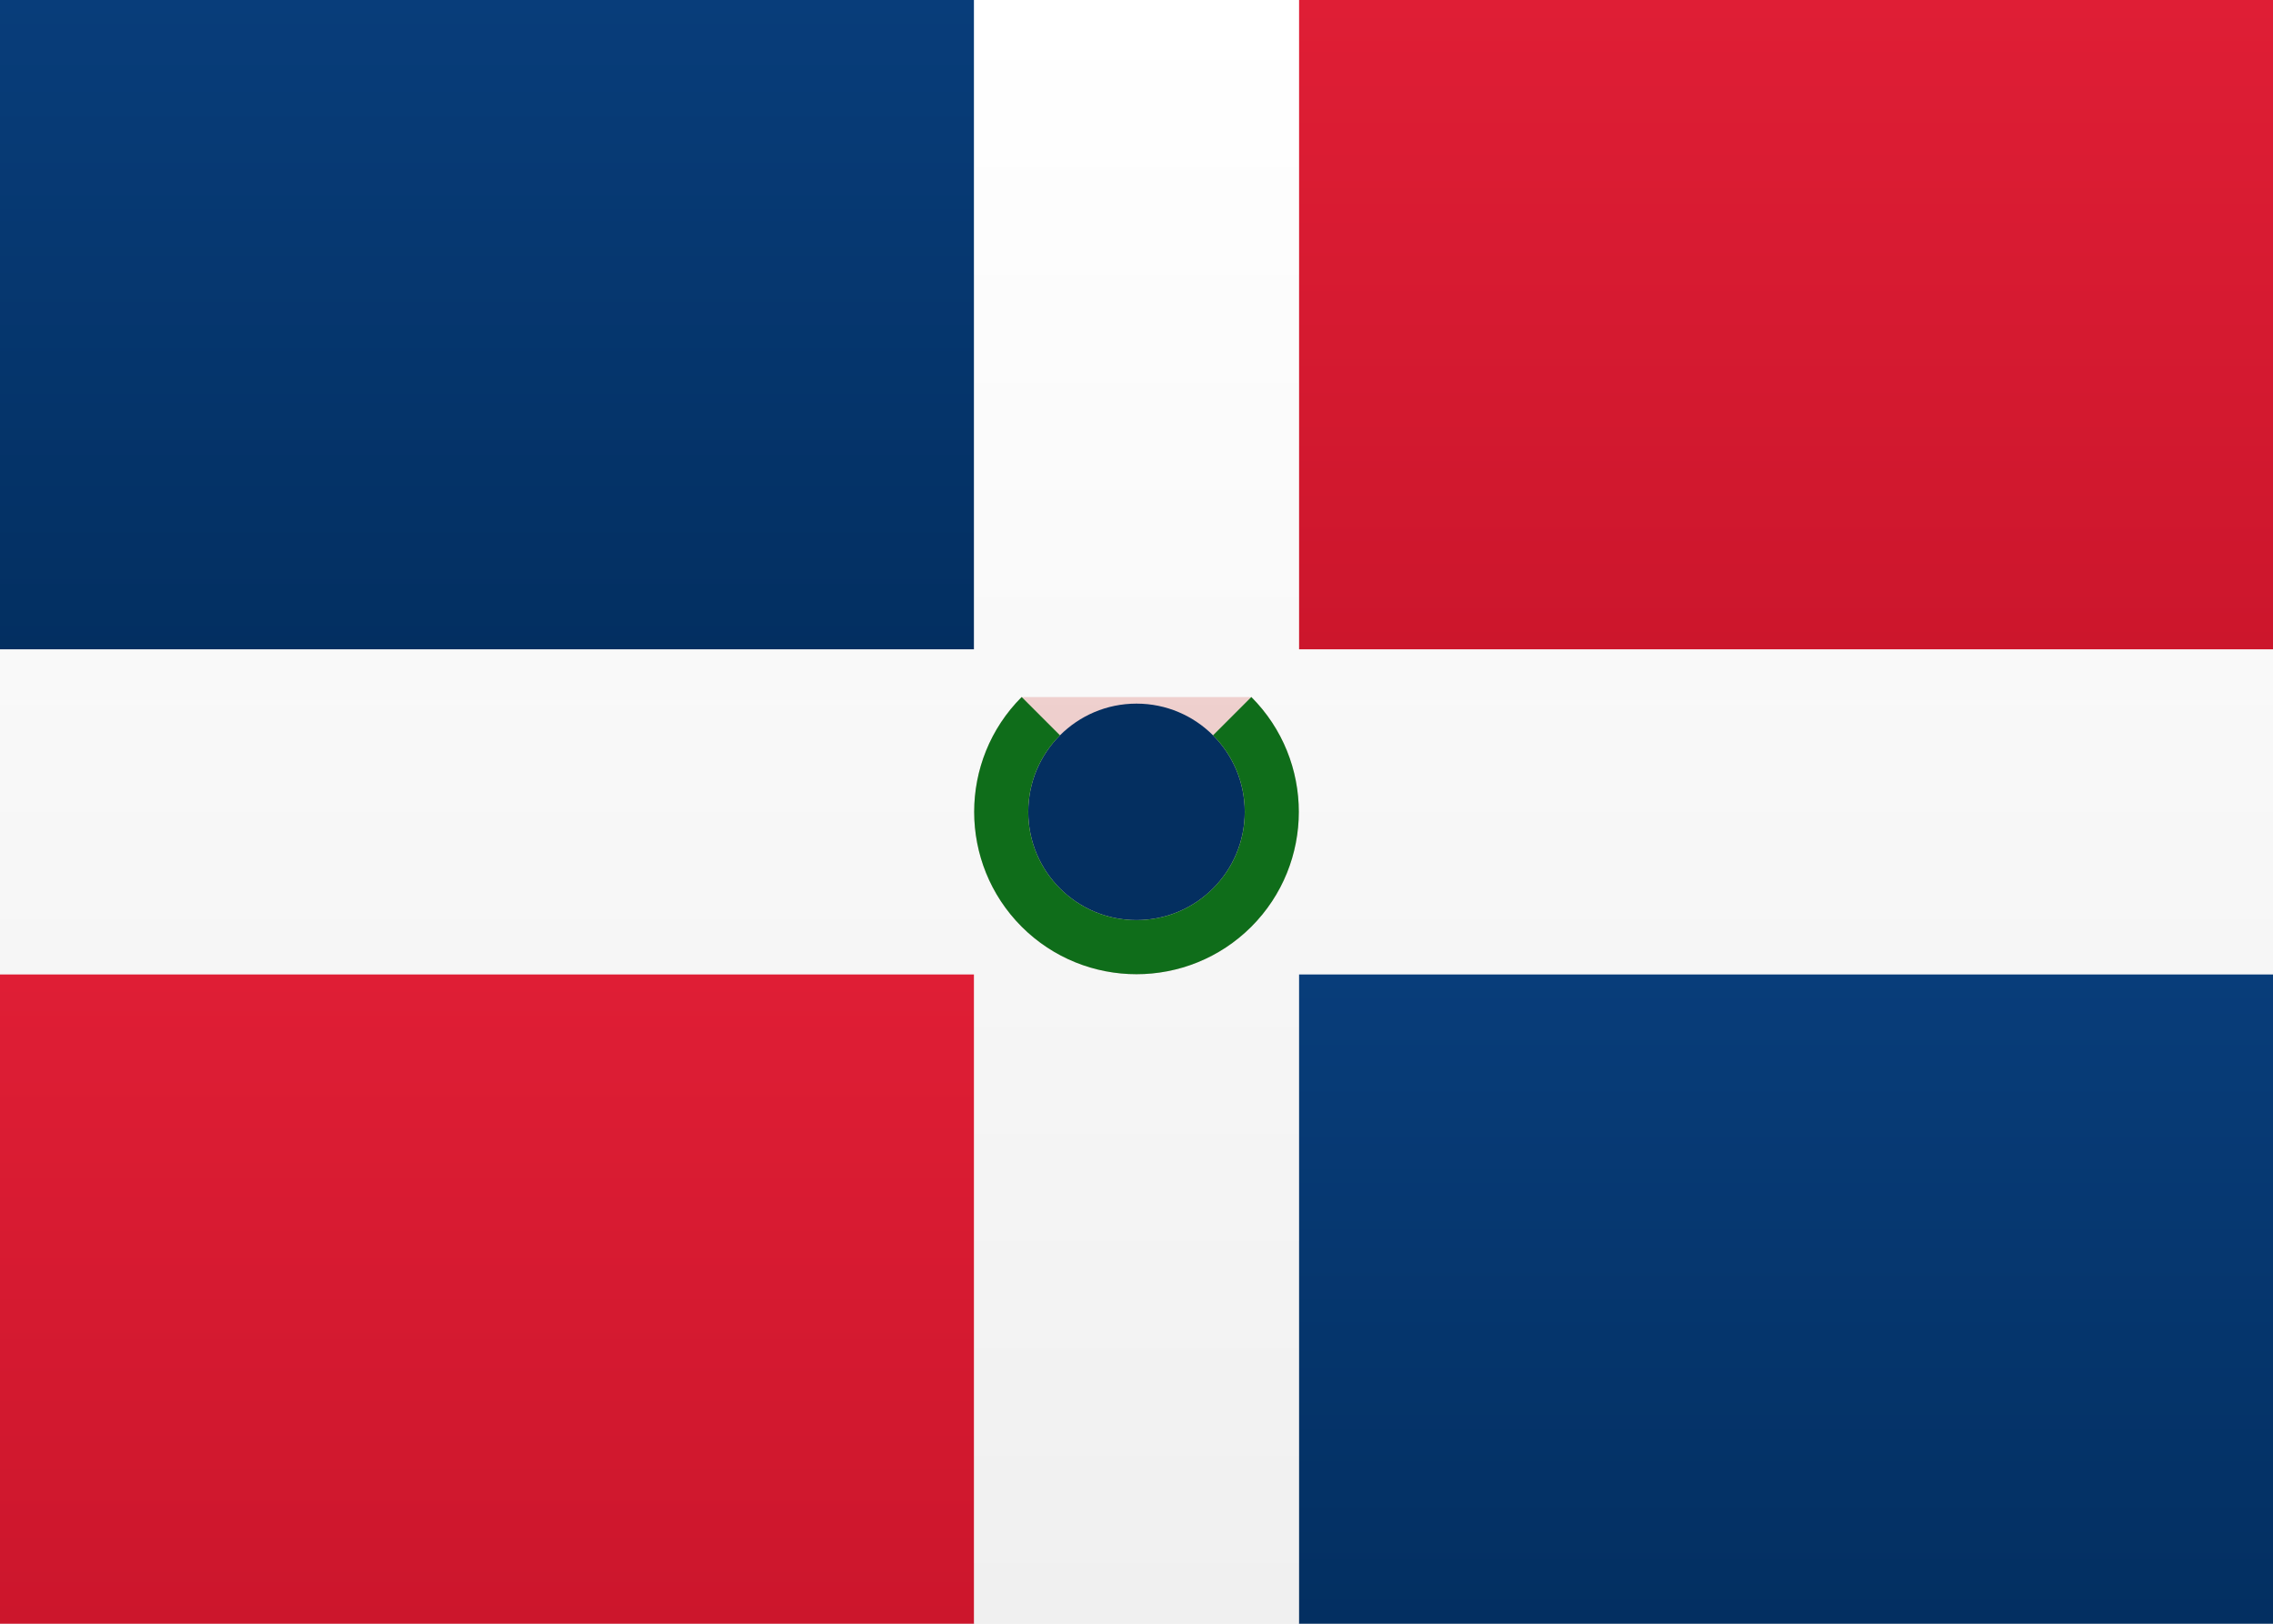
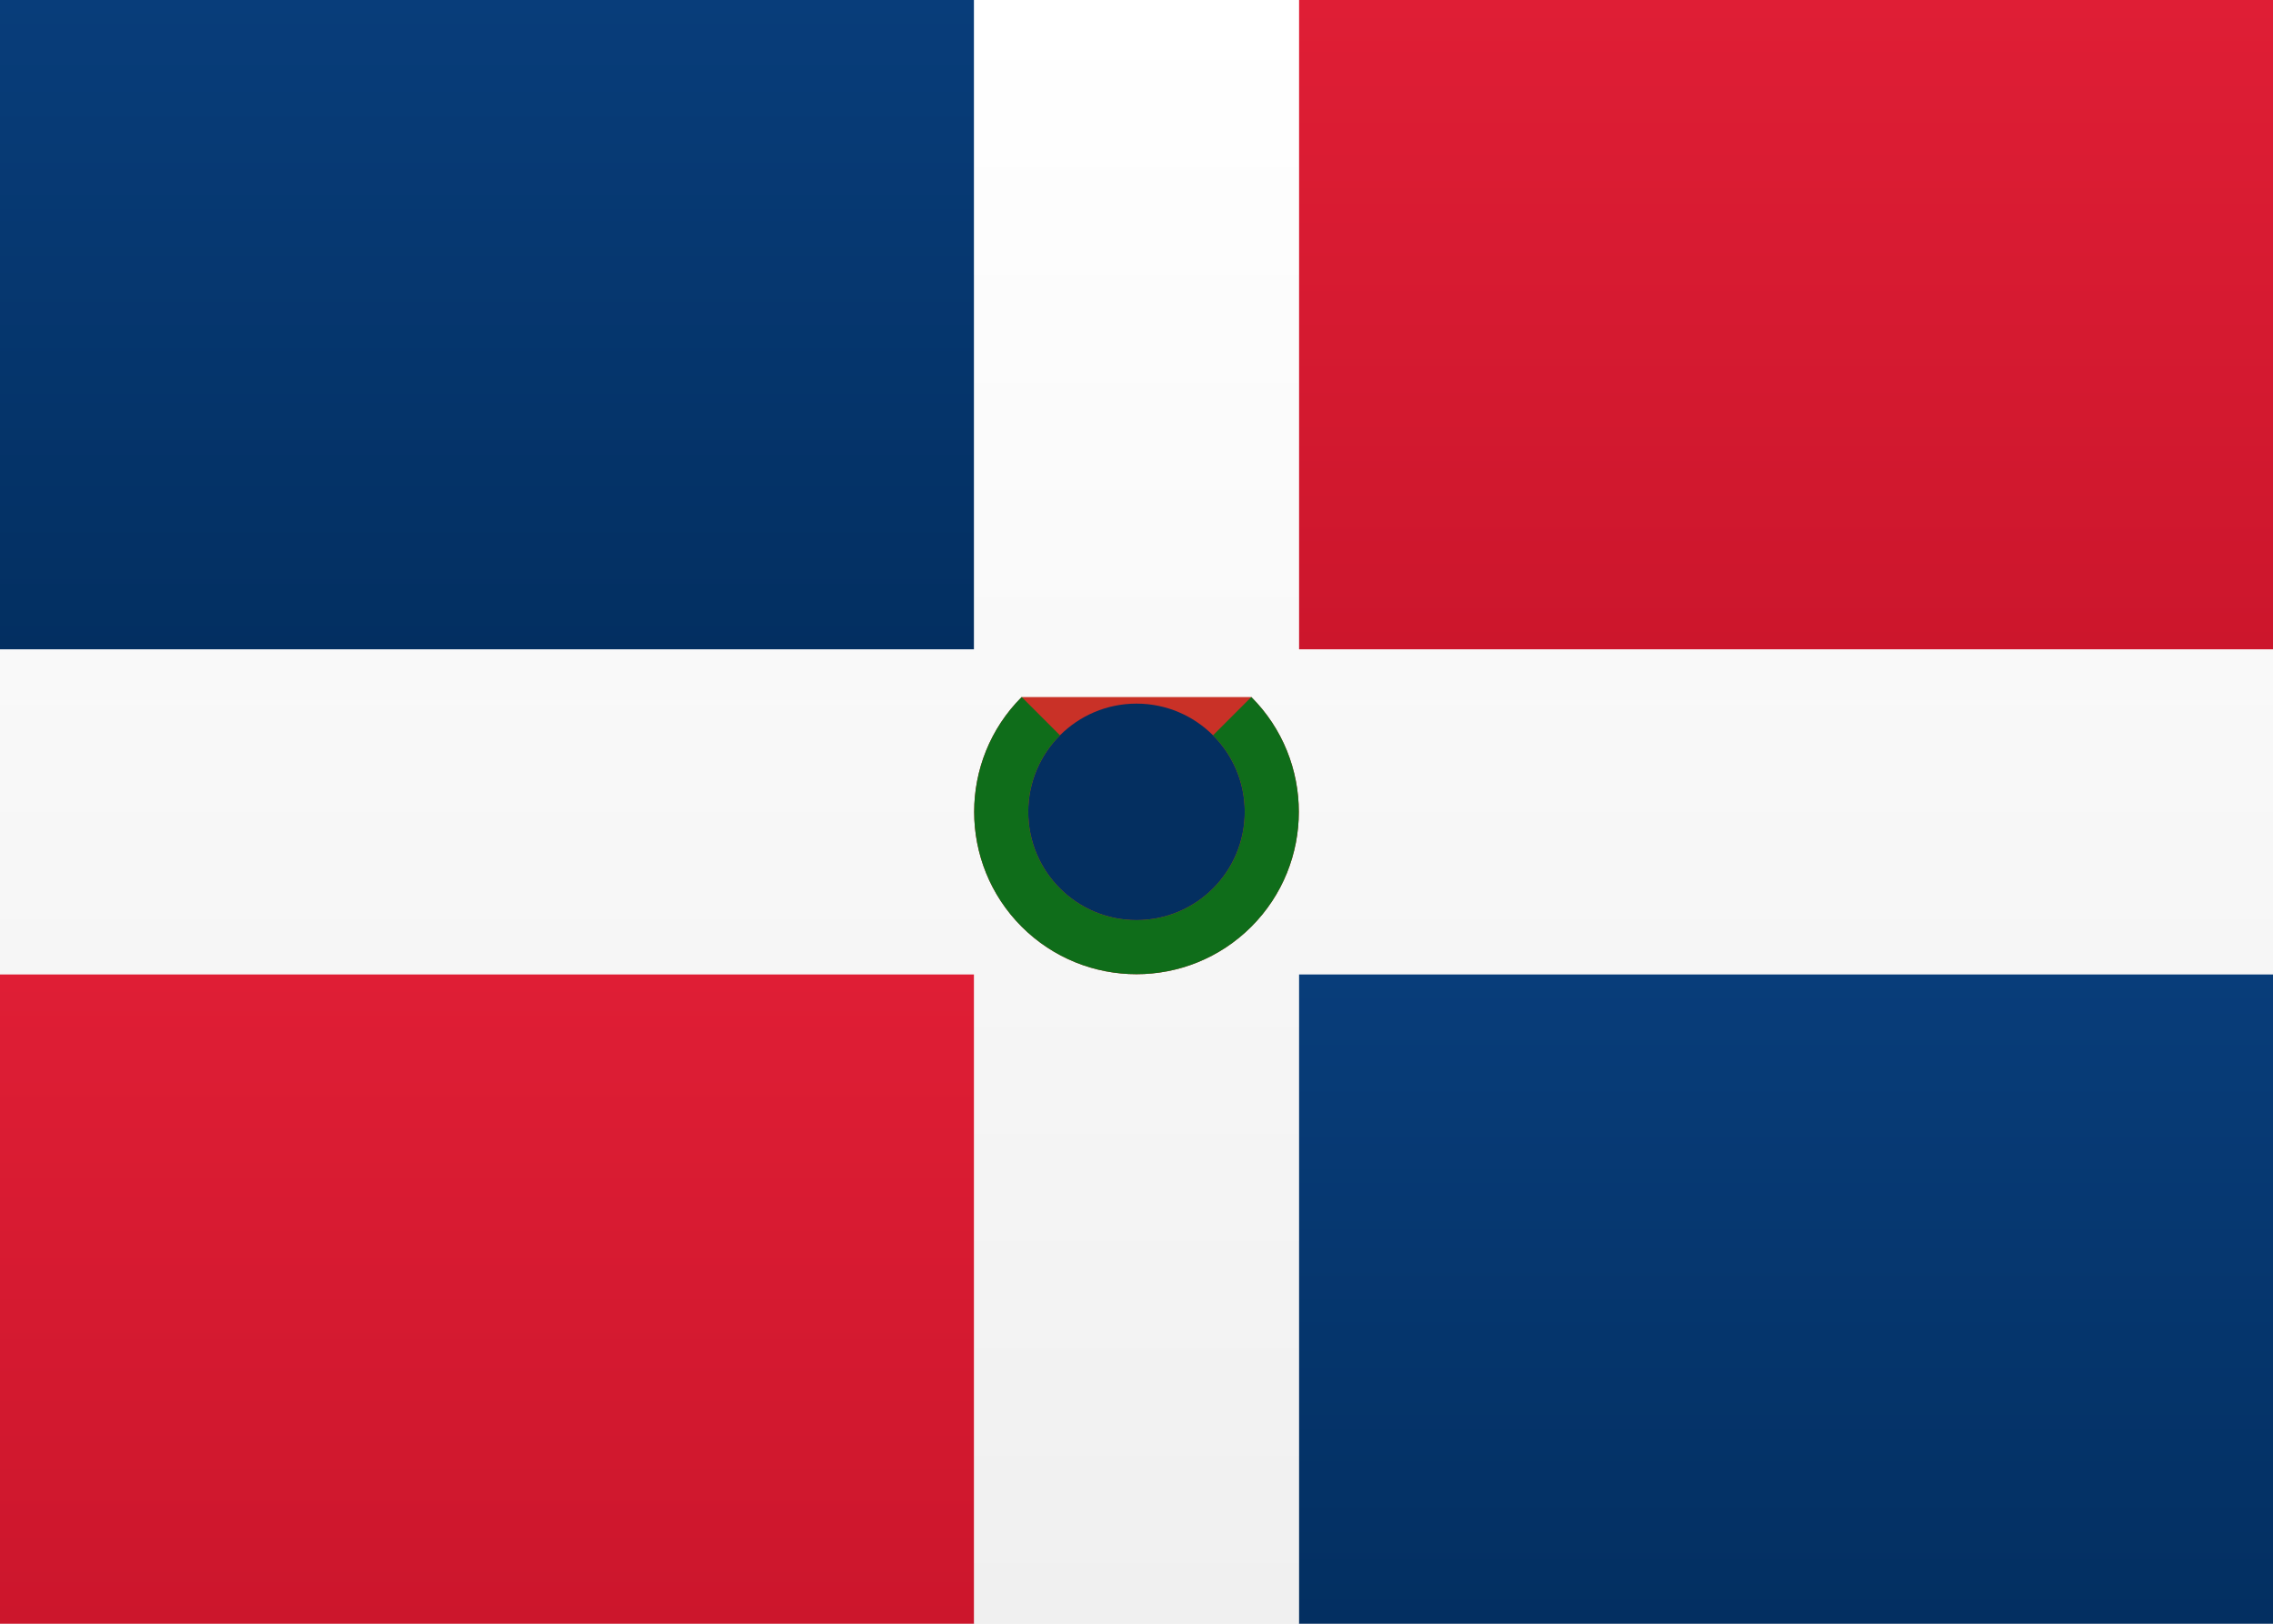
<svg xmlns="http://www.w3.org/2000/svg" width="21px" height="15px" viewBox="0 0 21 15" version="1.1">
  <defs>
    <linearGradient x1="50%" y1="0%" x2="50%" y2="100%" id="linearGradient-1">
      <stop stop-color="#FFFFFF" offset="0%" />
      <stop stop-color="#F0F0F0" offset="100%" />
    </linearGradient>
    <linearGradient x1="50%" y1="0%" x2="50%" y2="100%" id="linearGradient-2">
      <stop stop-color="#083D7A" offset="0%" />
      <stop stop-color="#032F61" offset="100%" />
    </linearGradient>
    <linearGradient x1="50%" y1="0%" x2="50%" y2="100%" id="linearGradient-3">
      <stop stop-color="#DF1E35" offset="0%" />
      <stop stop-color="#CC162C" offset="100%" />
    </linearGradient>
  </defs>
-   <g id="Symbols" stroke="none" strokeWidth="1" fill="none" fill-rule="evenodd">
+   <g id="Symbols" stroke="none" strokeWidth="1" fill="none" fillRule="evenodd">
    <g id="DO">
      <rect id="FlagBackground" fill="url(#linearGradient-1)" x="0" y="0" width="21" height="15" />
      <rect id="Rectangle-2" fill="url(#linearGradient-2)" x="0" y="0" width="9" height="6" />
      <rect id="Rectangle-2" fill="url(#linearGradient-2)" x="12" y="9" width="9" height="6" />
      <rect id="Rectangle-2" fill="url(#linearGradient-3)" x="0" y="9" width="9" height="6" />
      <rect id="Rectangle-2" fill="url(#linearGradient-3)" x="12" y="0" width="9" height="6" />
      <path d="M9,6 L0,6 L0,9 L9,9 L9,15 L12,15 L12,9 L21,9 L21,6 L12,6 L12,0 L9,0 L9,6 Z" id="Rectangle-2" fill="url(#linearGradient-1)" />
-       <path d="M10.5,6 C9.672,6 9,6.672 9,7.5 C9,8.328 9.672,9 10.5,9 L10.5,9 C11.328,9 12,8.328 12,7.5" id="Oval-85" fill-opacity="0.2" fill="#C93127" transform="translate(10.5, 7.5) rotate(-45) translate(-10.5, -7.5) " />
+       <path d="M10.5,6 C9.672,6 9,6.672 9,7.5 C9,8.328 9.672,9 10.5,9 L10.5,9 C11.328,9 12,8.328 12,7.5" id="Oval-85" fillOpacity="0.2" fill="#C93127" transform="translate(10.5, 7.5) rotate(-45) translate(-10.5, -7.5) " />
      <circle id="Oval-85" fill="#042F60" cx="10.5" cy="7.5" r="1" />
-       <path d="M11.561,8.561 C10.975,9.146 10.025,9.146 9.439,8.561 C8.854,7.975 8.854,7.025 9.439,6.439 L9.793,6.793 C9.402,7.183 9.402,7.817 9.793,8.207 C10.183,8.598 10.817,8.598 11.207,8.207 C11.598,7.817 11.598,7.183 11.207,6.793 L11.561,6.439 C12.146,7.025 12.146,7.975 11.561,8.561 Z M11.561,8.561 C10.975,9.146 10.025,9.146 9.439,8.561 C8.854,7.975 8.854,7.025 9.439,6.439 L9.793,6.793 C9.402,7.183 9.402,7.817 9.793,8.207 C10.183,8.598 10.817,8.598 11.207,8.207 C11.598,7.817 11.598,7.183 11.207,6.793 L11.561,6.439 C12.146,7.025 12.146,7.975 11.561,8.561 Z" id="Oval-85" fill="#0F6D1A" fill-rule="nonzero" />
+       <path d="M11.561,8.561 C10.975,9.146 10.025,9.146 9.439,8.561 C8.854,7.975 8.854,7.025 9.439,6.439 L9.793,6.793 C9.402,7.183 9.402,7.817 9.793,8.207 C10.183,8.598 10.817,8.598 11.207,8.207 C11.598,7.817 11.598,7.183 11.207,6.793 L11.561,6.439 C12.146,7.025 12.146,7.975 11.561,8.561 Z M11.561,8.561 C10.975,9.146 10.025,9.146 9.439,8.561 C8.854,7.975 8.854,7.025 9.439,6.439 L9.793,6.793 C9.402,7.183 9.402,7.817 9.793,8.207 C10.183,8.598 10.817,8.598 11.207,8.207 C11.598,7.817 11.598,7.183 11.207,6.793 L11.561,6.439 C12.146,7.025 12.146,7.975 11.561,8.561 Z" id="Oval-85" fill="#0F6D1A" fillRule="nonzero" />
    </g>
  </g>
</svg>
